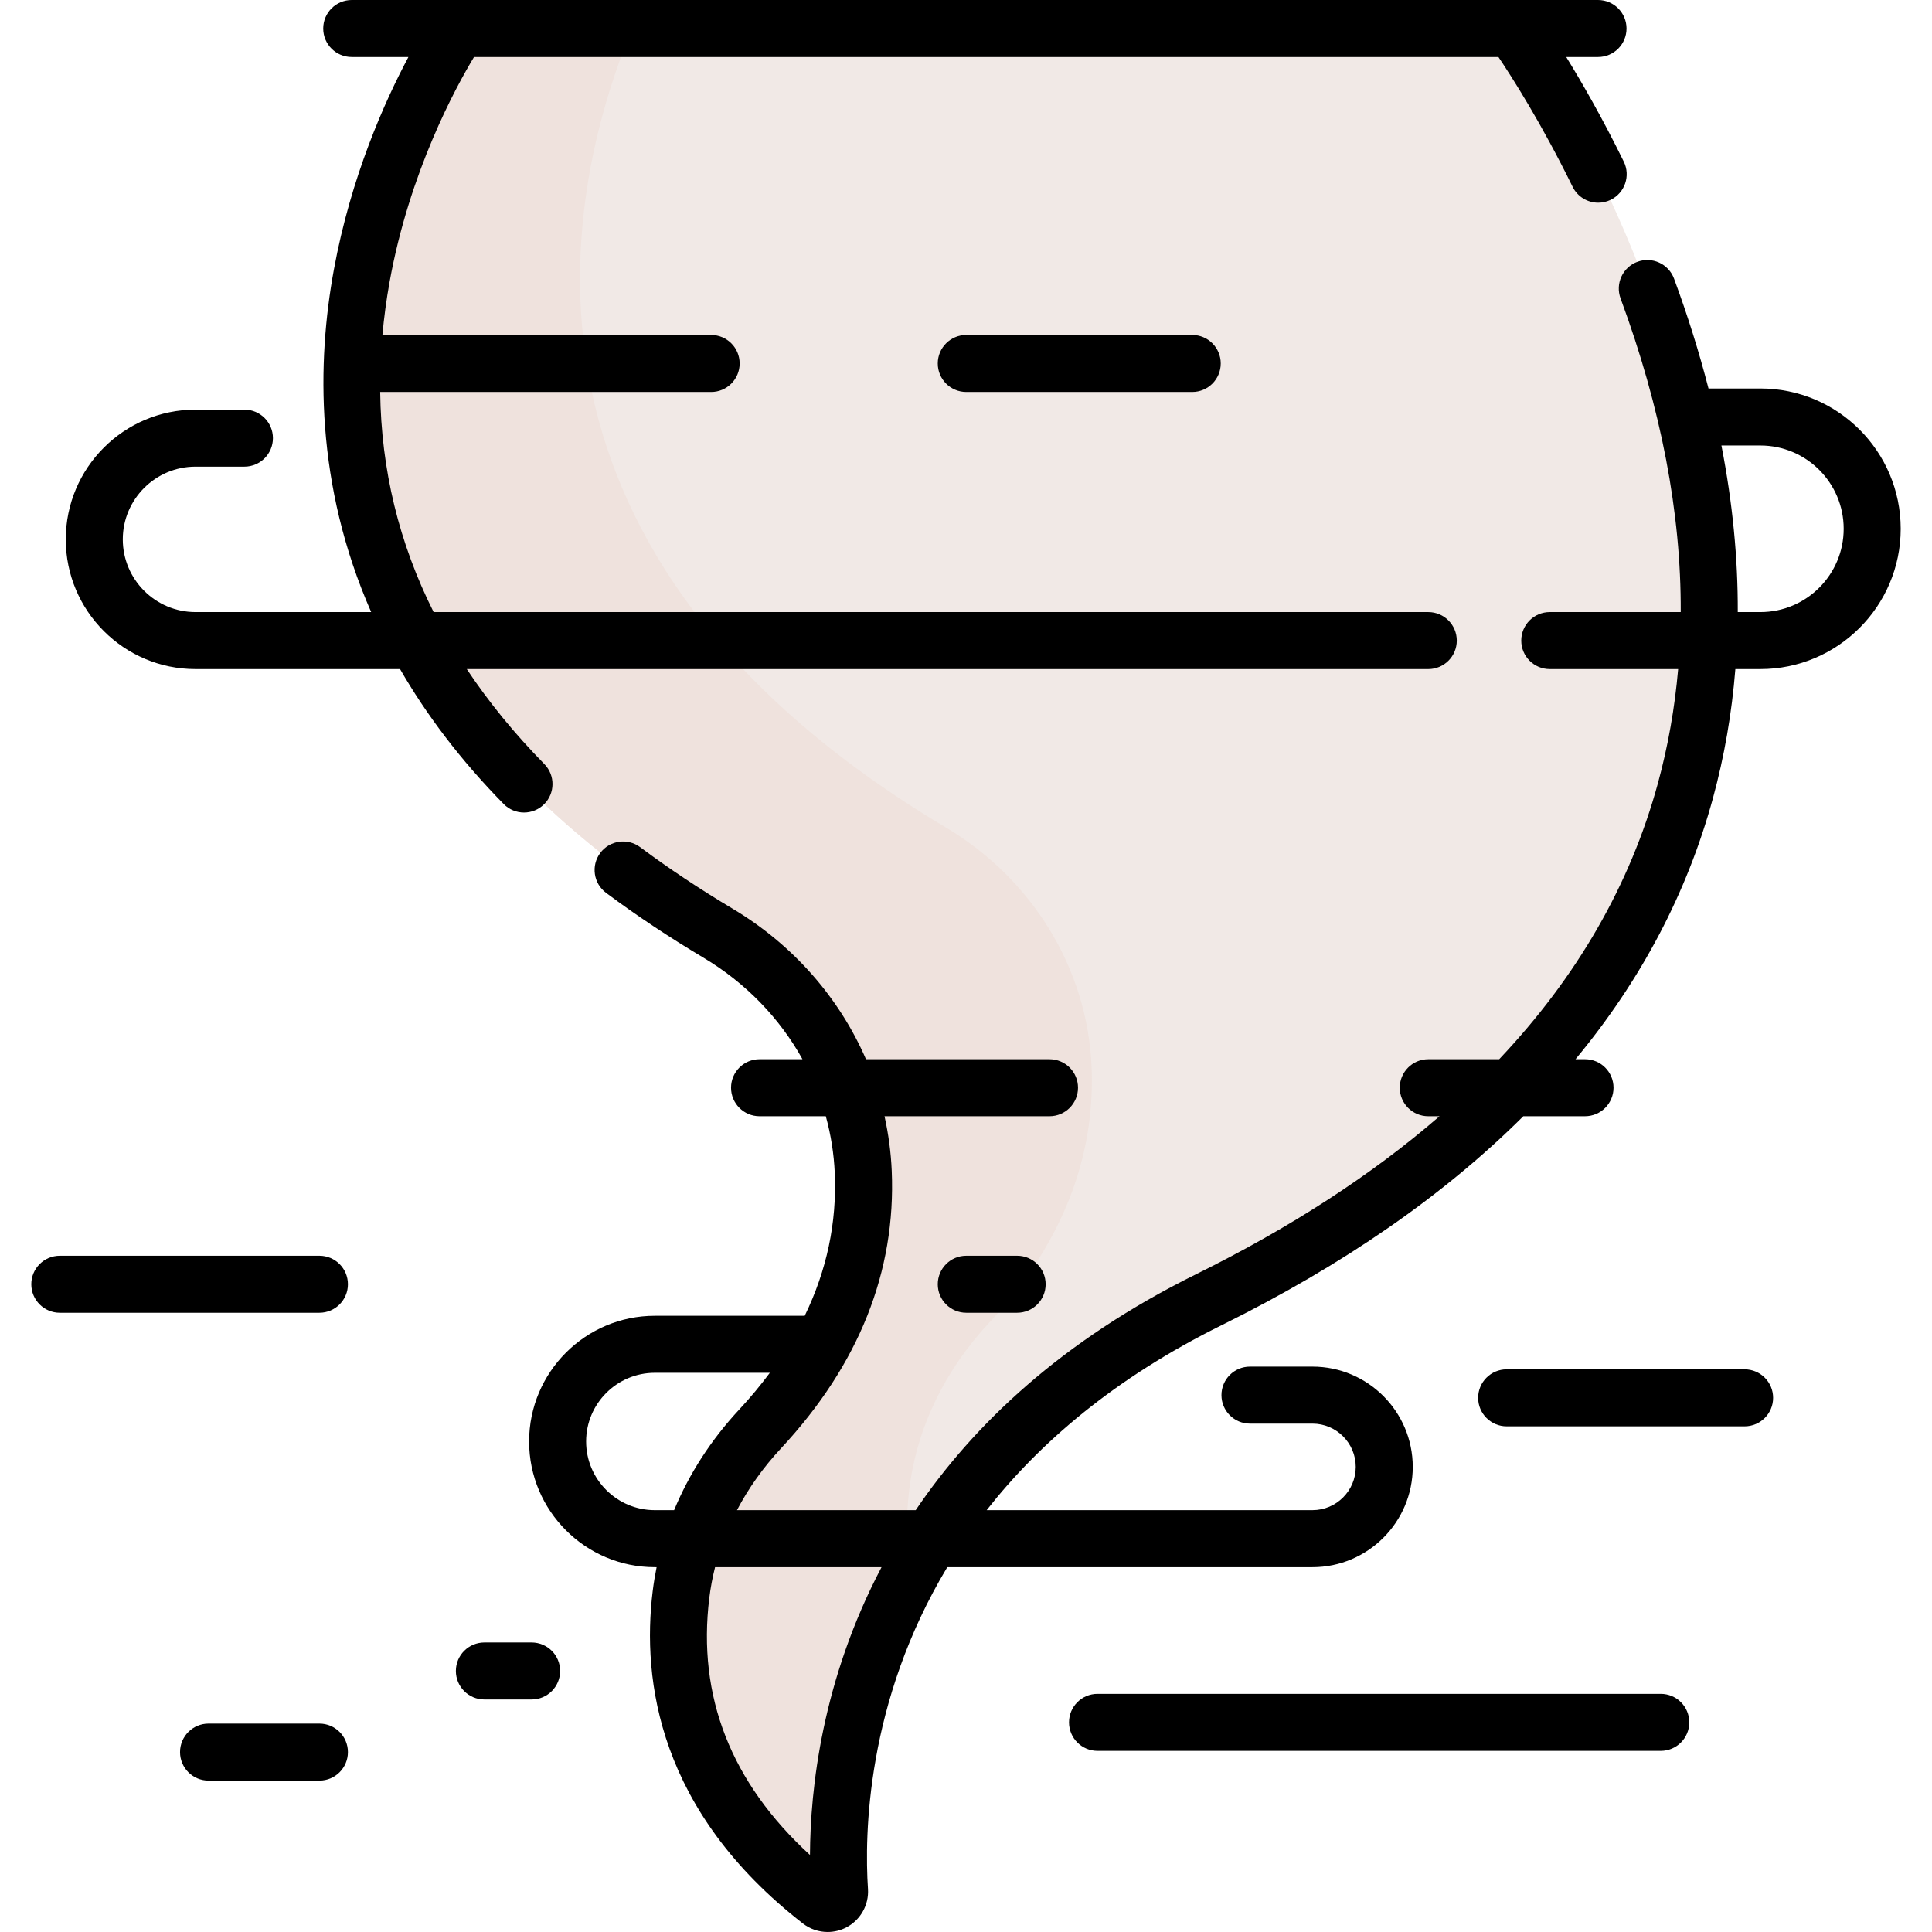
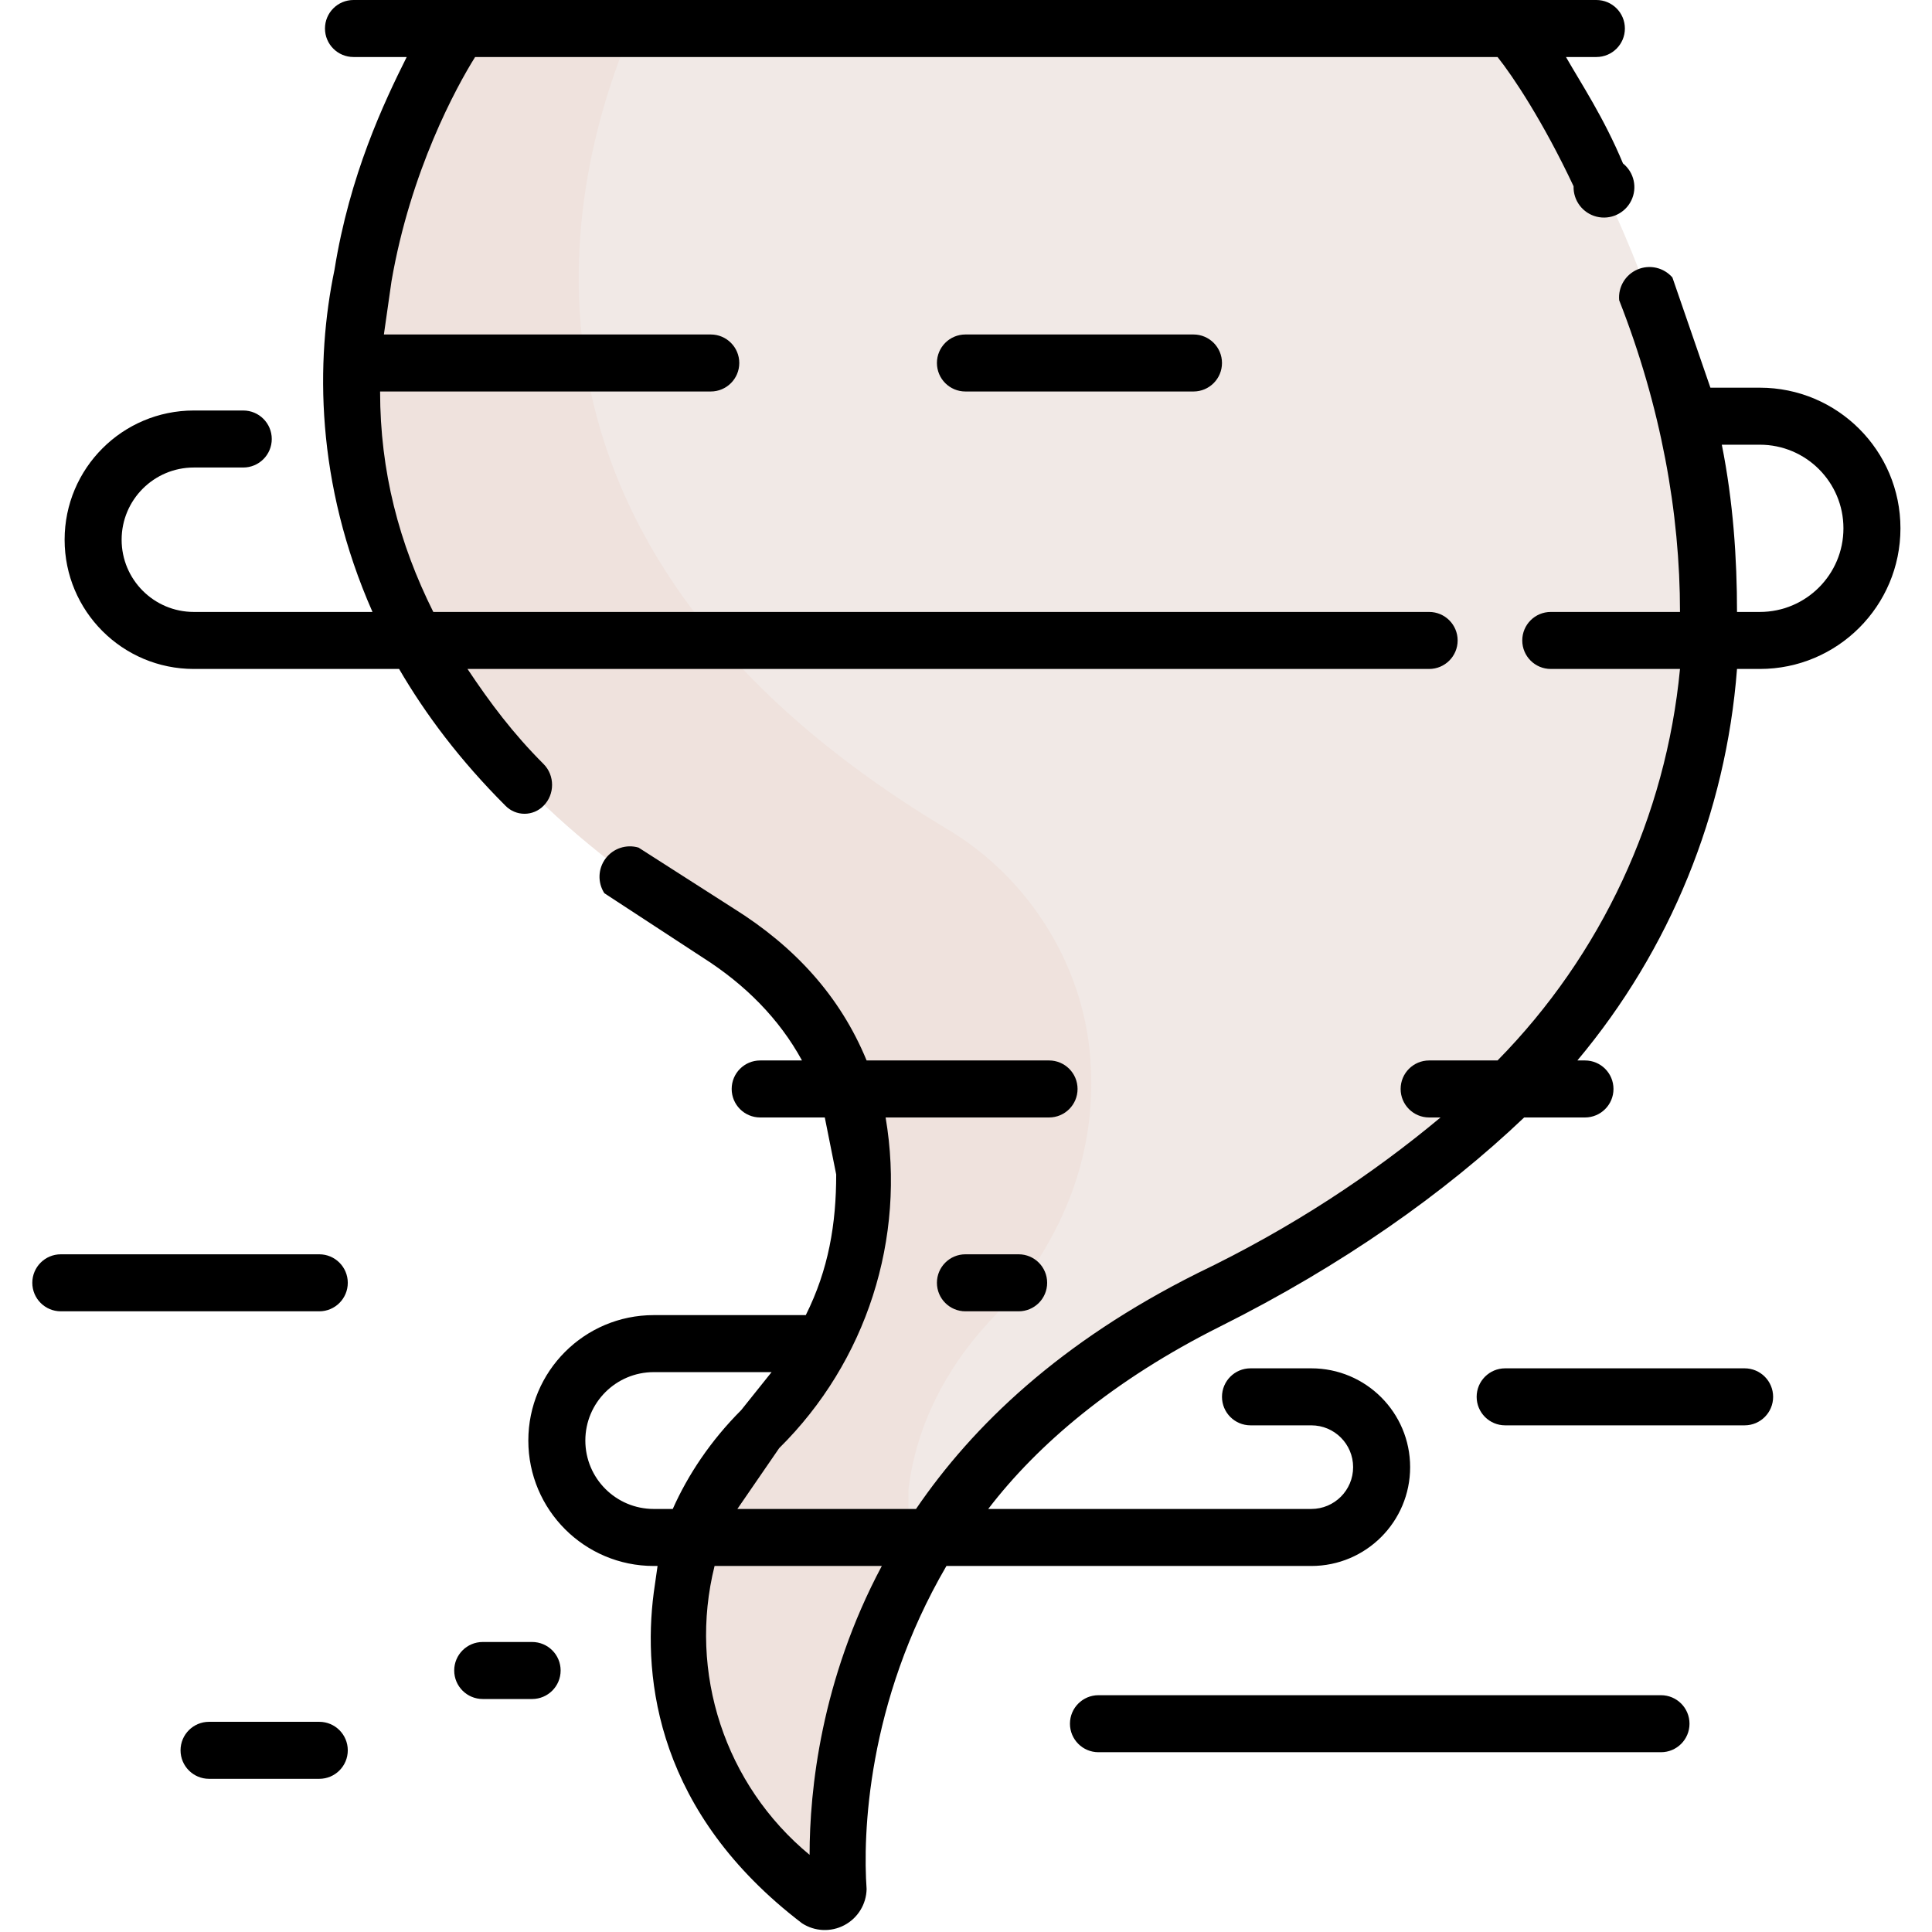
- <svg xmlns="http://www.w3.org/2000/svg" id="Capa_1" enable-background="new 0 0 508.31 508.31" height="512" viewBox="0 0 508.31 508.31" width="512">
-   <g>
-     <g>
-       <g id="XMLID_176_">
-         <g>
-           <path d="m398.176 7.502s158.24 216.6-80.13 334.45c-96.64 47.79-98.78 131.1-97.17 155.53.18 2.68-2.91 4.33-5.03 2.67-34.51-26.83-39.49-57.73-36.67-80.65 2.01-16.37 9.58-31.48 20.82-43.55 22.09-23.72 27.99-47.54 27.13-67.58-1.12-26.06-15.84-49.52-38.24-62.87-164.72-98.16-68.31-238-68.31-238h277.6z" fill="#f1e9e6" />
-         </g>
-       </g>
-       <path d="m239.412 414.255c-1.148-7.996-1.015-15.601-.168-22.483 2.01-16.37 9.58-31.48 20.82-43.55 22.09-23.72 27.99-47.54 27.13-67.58-1.12-26.06-15.84-49.52-38.24-62.87-119.615-71.281-101.529-164.54-82.656-210.27h-45.722s-96.41 139.84 68.31 238c22.4 13.35 37.12 36.81 38.24 62.87.86 20.04-5.04 43.86-27.13 67.58-11.24 12.07-18.81 27.18-20.82 43.55-2.82 22.92 2.16 53.82 36.67 80.65 2.12 1.66 5.21.01 5.03-2.67-.931-14.131-.607-47.964 18.536-83.227z" fill="#efe2dd" />
-     </g>
-     <g>
-       <path d="m51.434 176.036h53.818c6.846 11.871 15.771 23.795 27.258 35.496 1.469 1.496 3.41 2.246 5.353 2.246 1.896 0 3.794-.715 5.254-2.148 2.956-2.901 3-7.65.098-10.605-7.876-8.022-14.676-16.356-20.405-24.988h252.972c4.142 0 7.5-3.357 7.5-7.5s-3.358-7.5-7.5-7.5h-261.694c-9.116-18.144-13.808-37.482-14.063-57.905h87.075c4.142 0 7.5-3.357 7.5-7.5s-3.358-7.5-7.5-7.5h-86.488c.418-4.611 1.043-9.272 1.893-13.985 5.205-28.854 17.364-51.118 22.207-59.147h269.53c3.61 5.371 11.345 17.492 19.51 34.134 1.303 2.655 3.967 4.198 6.739 4.198 1.109 0 2.235-.247 3.298-.769 3.719-1.824 5.254-6.318 3.43-10.037-5.617-11.45-10.997-20.802-15.141-27.526h8.362c4.142 0 7.5-3.357 7.5-7.5s-3.358-7.5-7.5-7.5h-327.9c-4.142 0-7.5 3.357-7.5 7.5s3.358 7.5 7.5 7.5h14.913c-6.253 11.731-15.115 31.487-19.602 55.907-4.481 24.386-4.947 56.565 9.805 90.129h-46.22c-10.548 0-19.129-8.581-19.129-19.129 0-10.549 8.582-19.131 19.129-19.131h12.874c4.142 0 7.5-3.357 7.5-7.5s-3.358-7.5-7.5-7.5h-12.876c-18.819 0-34.129 15.312-34.129 34.131-.001 18.819 15.31 34.129 34.129 34.129z" />
-       <path d="m463.163 102.212h-13.654c-2.444-9.505-5.46-19.14-9.067-28.9-1.436-3.885-5.748-5.868-9.635-4.436-3.885 1.436-5.871 5.75-4.436 9.635 10.663 28.856 15.948 56.461 15.832 82.525h-34.46c-4.142 0-7.5 3.357-7.5 7.5s3.358 7.5 7.5 7.5h33.779c-.896 10.299-2.672 20.337-5.339 30.093-7.284 26.65-21.252 50.884-41.745 72.552h-18.659c-4.142 0-7.5 3.357-7.5 7.5s3.358 7.5 7.5 7.5h2.958c-17.701 15.339-39.056 29.214-64.014 41.555-35.385 17.496-58.619 39.627-73.803 62.087h-47.026c3.031-5.777 6.912-11.241 11.588-16.262 20.471-21.979 30.273-46.544 29.135-73.013-.21-4.879-.859-9.68-1.902-14.367h43.41c4.142 0 7.5-3.357 7.5-7.5s-3.358-7.5-7.5-7.5h-48.287c-7.025-16.182-19.165-30.116-35.118-39.623-8.651-5.156-16.825-10.596-24.295-16.17-3.32-2.478-8.019-1.794-10.497 1.525-2.477 3.32-1.794 8.02 1.526 10.496 7.884 5.883 16.493 11.614 25.587 17.033 11.187 6.667 20.101 15.946 26.088 26.738h-11.292c-4.142 0-7.5 3.357-7.5 7.5s3.358 7.5 7.5 7.5h17.431c1.338 4.857 2.142 9.885 2.362 15.012.559 13.014-2.109 25.546-7.909 37.493h-39.445c-18.234 0-33.068 14.834-33.068 33.068s14.834 33.068 33.068 33.068h.478c-.421 2.069-.767 4.156-1.026 6.259-2.909 23.634 1.585 57.998 39.512 87.496 1.899 1.477 4.203 2.232 6.521 2.232 1.704 0 3.415-.408 4.978-1.238 3.692-1.96 5.9-5.92 5.625-10.089-.936-14.157-.498-49.147 20.868-84.66h96.083c14.546 0 26.381-11.834 26.381-26.381s-11.834-26.381-26.381-26.381h-16.45c-4.142 0-7.5 3.357-7.5 7.5s3.358 7.5 7.5 7.5h16.45c6.275 0 11.381 5.105 11.381 11.381s-5.105 11.381-11.381 11.381h-85.727c13.846-17.649 33.616-34.713 61.786-48.642 32.092-15.868 58.589-34.247 79.412-55h16.233c4.142 0 7.5-3.357 7.5-7.5s-3.358-7.5-7.5-7.5h-2.501c17.243-20.778 29.326-43.678 36.137-68.597 3.02-11.047 4.985-22.406 5.92-34.048h6.589c20.353 0 36.912-16.559 36.912-36.912s-16.56-36.91-36.913-36.91zm-290.886 295.11c-9.963 0-18.068-8.105-18.068-18.068s8.105-18.068 18.068-18.068h30.27c-2.431 3.269-5.096 6.491-8.041 9.652-7.434 7.981-13.197 16.931-17.15 26.484zm40.827 90.725c-20.769-19.021-29.675-41.733-26.487-67.634.336-2.729.844-5.429 1.517-8.091h43.803c-15.655 29.701-18.752 58.294-18.833 75.725zm250.059-327.011h-5.955c.059-14.227-1.379-28.85-4.301-43.824h10.256c12.082 0 21.912 9.83 21.912 21.912s-9.83 21.912-21.912 21.912z" />
-       <path d="m254.226 88.131c-4.142 0-7.5 3.357-7.5 7.5s3.358 7.5 7.5 7.5h59.451c4.142 0 7.5-3.357 7.5-7.5s-3.358-7.5-7.5-7.5z" />
-       <path d="m84.04 330.388h-68.305c-4.142 0-7.5 3.357-7.5 7.5s3.358 7.5 7.5 7.5h68.305c4.142 0 7.5-3.357 7.5-7.5s-3.358-7.5-7.5-7.5z" />
-       <path d="m254.226 330.388c-4.142 0-7.5 3.357-7.5 7.5s3.358 7.5 7.5 7.5h13.384c4.142 0 7.5-3.357 7.5-7.5s-3.358-7.5-7.5-7.5z" />
-       <path d="m459.008 360.271h-62.608c-4.142 0-7.5 3.357-7.5 7.5s3.358 7.5 7.5 7.5h62.608c4.142 0 7.5-3.357 7.5-7.5s-3.358-7.5-7.5-7.5z" />
-       <path d="m436.951 445.653h-148.193c-4.142 0-7.5 3.357-7.5 7.5s3.358 7.5 7.5 7.5h148.193c4.142 0 7.5-3.357 7.5-7.5s-3.358-7.5-7.5-7.5z" />
-       <path d="m139.87 432.134h-12.428c-4.142 0-7.5 3.357-7.5 7.5s3.358 7.5 7.5 7.5h12.428c4.142 0 7.5-3.357 7.5-7.5s-3.358-7.5-7.5-7.5z" />
-       <path d="m84.04 453.479h-29.172c-4.142 0-7.5 3.357-7.5 7.5s3.358 7.5 7.5 7.5h29.172c4.142 0 7.5-3.357 7.5-7.5s-3.358-7.5-7.5-7.5z" />
-     </g>
-   </g>
+ <svg xmlns="http://www.w3.org/2000/svg" width="512" height="512" viewBox="0 0 508.3 508.3">
+   <path fill="#f1e9e6" d="M398 8s158 216-80 334c-97 48-99 131-97 155 0 3-3 5-5 3-35-27-40-58-37-80 2-17 10-32 21-44 22-24 28-48 27-68-1-26-16-49-38-62C24 147 121 8 121 8h277z" />
+   <path fill="#efe2dd" d="M239 414v-22c2-17 10-32 21-44 22-23 28-47 27-67-1-26-16-50-38-63C129 146 147 53 166 8h-45s-97 139 68 238c22 13 37 36 38 62 1 20-5 44-27 68a78 78 0 0 0-21 44c-3 22 2 53 37 80 2 2 5 0 5-3-1-14-1-47 18-83z" />
+   <path d="M51 176h54c7 12 16 24 28 36a7 7 0 0 0 10 0c3-3 3-8 0-11-8-8-14-16-20-25h253a7 7 0 1 0 0-15H114c-9-18-14-37-14-58h87a7 7 0 1 0 0-15h-86l2-14c5-29 17-51 22-59h269c4 5 12 17 20 34a8 8 0 1 0 13-6c-5-12-11-21-15-28h8a7 7 0 1 0 0-15H93a7 7 0 1 0 0 15h14c-6 12-15 31-19 56-5 24-5 56 10 90H51a19 19 0 0 1 0-38h13a7 7 0 1 0 0-15H51a34 34 0 0 0 0 68z" />
+   <path d="M463 102h-13l-10-29a8 8 0 0 0-14 6c11 28 16 56 16 82h-34a7 7 0 1 0 0 15h34a170 170 0 0 1-48 103h-18a7 7 0 1 0 0 15h3c-18 15-39 29-64 41-36 18-59 40-74 62h-47l11-16a99 99 0 0 0 28-87h43a7 7 0 1 0 0-15h-48c-7-17-19-30-35-40l-25-16a8 8 0 0 0-9 12l26 17c11 7 20 16 26 27h-11a7 7 0 1 0 0 15h17l3 15c0 13-2 25-8 37h-40a33 33 0 0 0 0 66h1l-1 7c-3 23 1 58 39 87a11 11 0 0 0 17-9c-1-14 0-49 21-85h96a26 26 0 0 0 0-52h-16a7 7 0 1 0 0 15h16a11 11 0 0 1 0 22h-85c13-17 33-34 61-48 32-16 59-35 80-55h16a7 7 0 1 0 0-15h-2a182 182 0 0 0 42-103h6a37 37 0 0 0 0-74zM172 397a18 18 0 0 1 0-36h31l-8 10c-8 8-14 17-18 26zm41 91a75 75 0 0 1-25-76h44c-16 30-19 59-19 76zm250-327h-6c0-14-1-29-4-44h10a22 22 0 0 1 0 44zM254 88a7 7 0 1 0 0 15h60a7 7 0 1 0 0-15zM84 330H16a7 7 0 1 0 0 15h68a7 7 0 1 0 0-15z" />
+   <path d="M254 330a7 7 0 1 0 0 15h14a7 7 0 1 0 0-15zM459 360h-63a7 7 0 1 0 0 15h63a7 7 0 1 0 0-15zM437 446H289a7 7 0 1 0 0 15h148a7 7 0 1 0 0-15zM140 432h-13a7 7 0 1 0 0 15h13a7 7 0 1 0 0-15zM84 453H55a7 7 0 1 0 0 15h29a7 7 0 1 0 0-15z" />
</svg>
